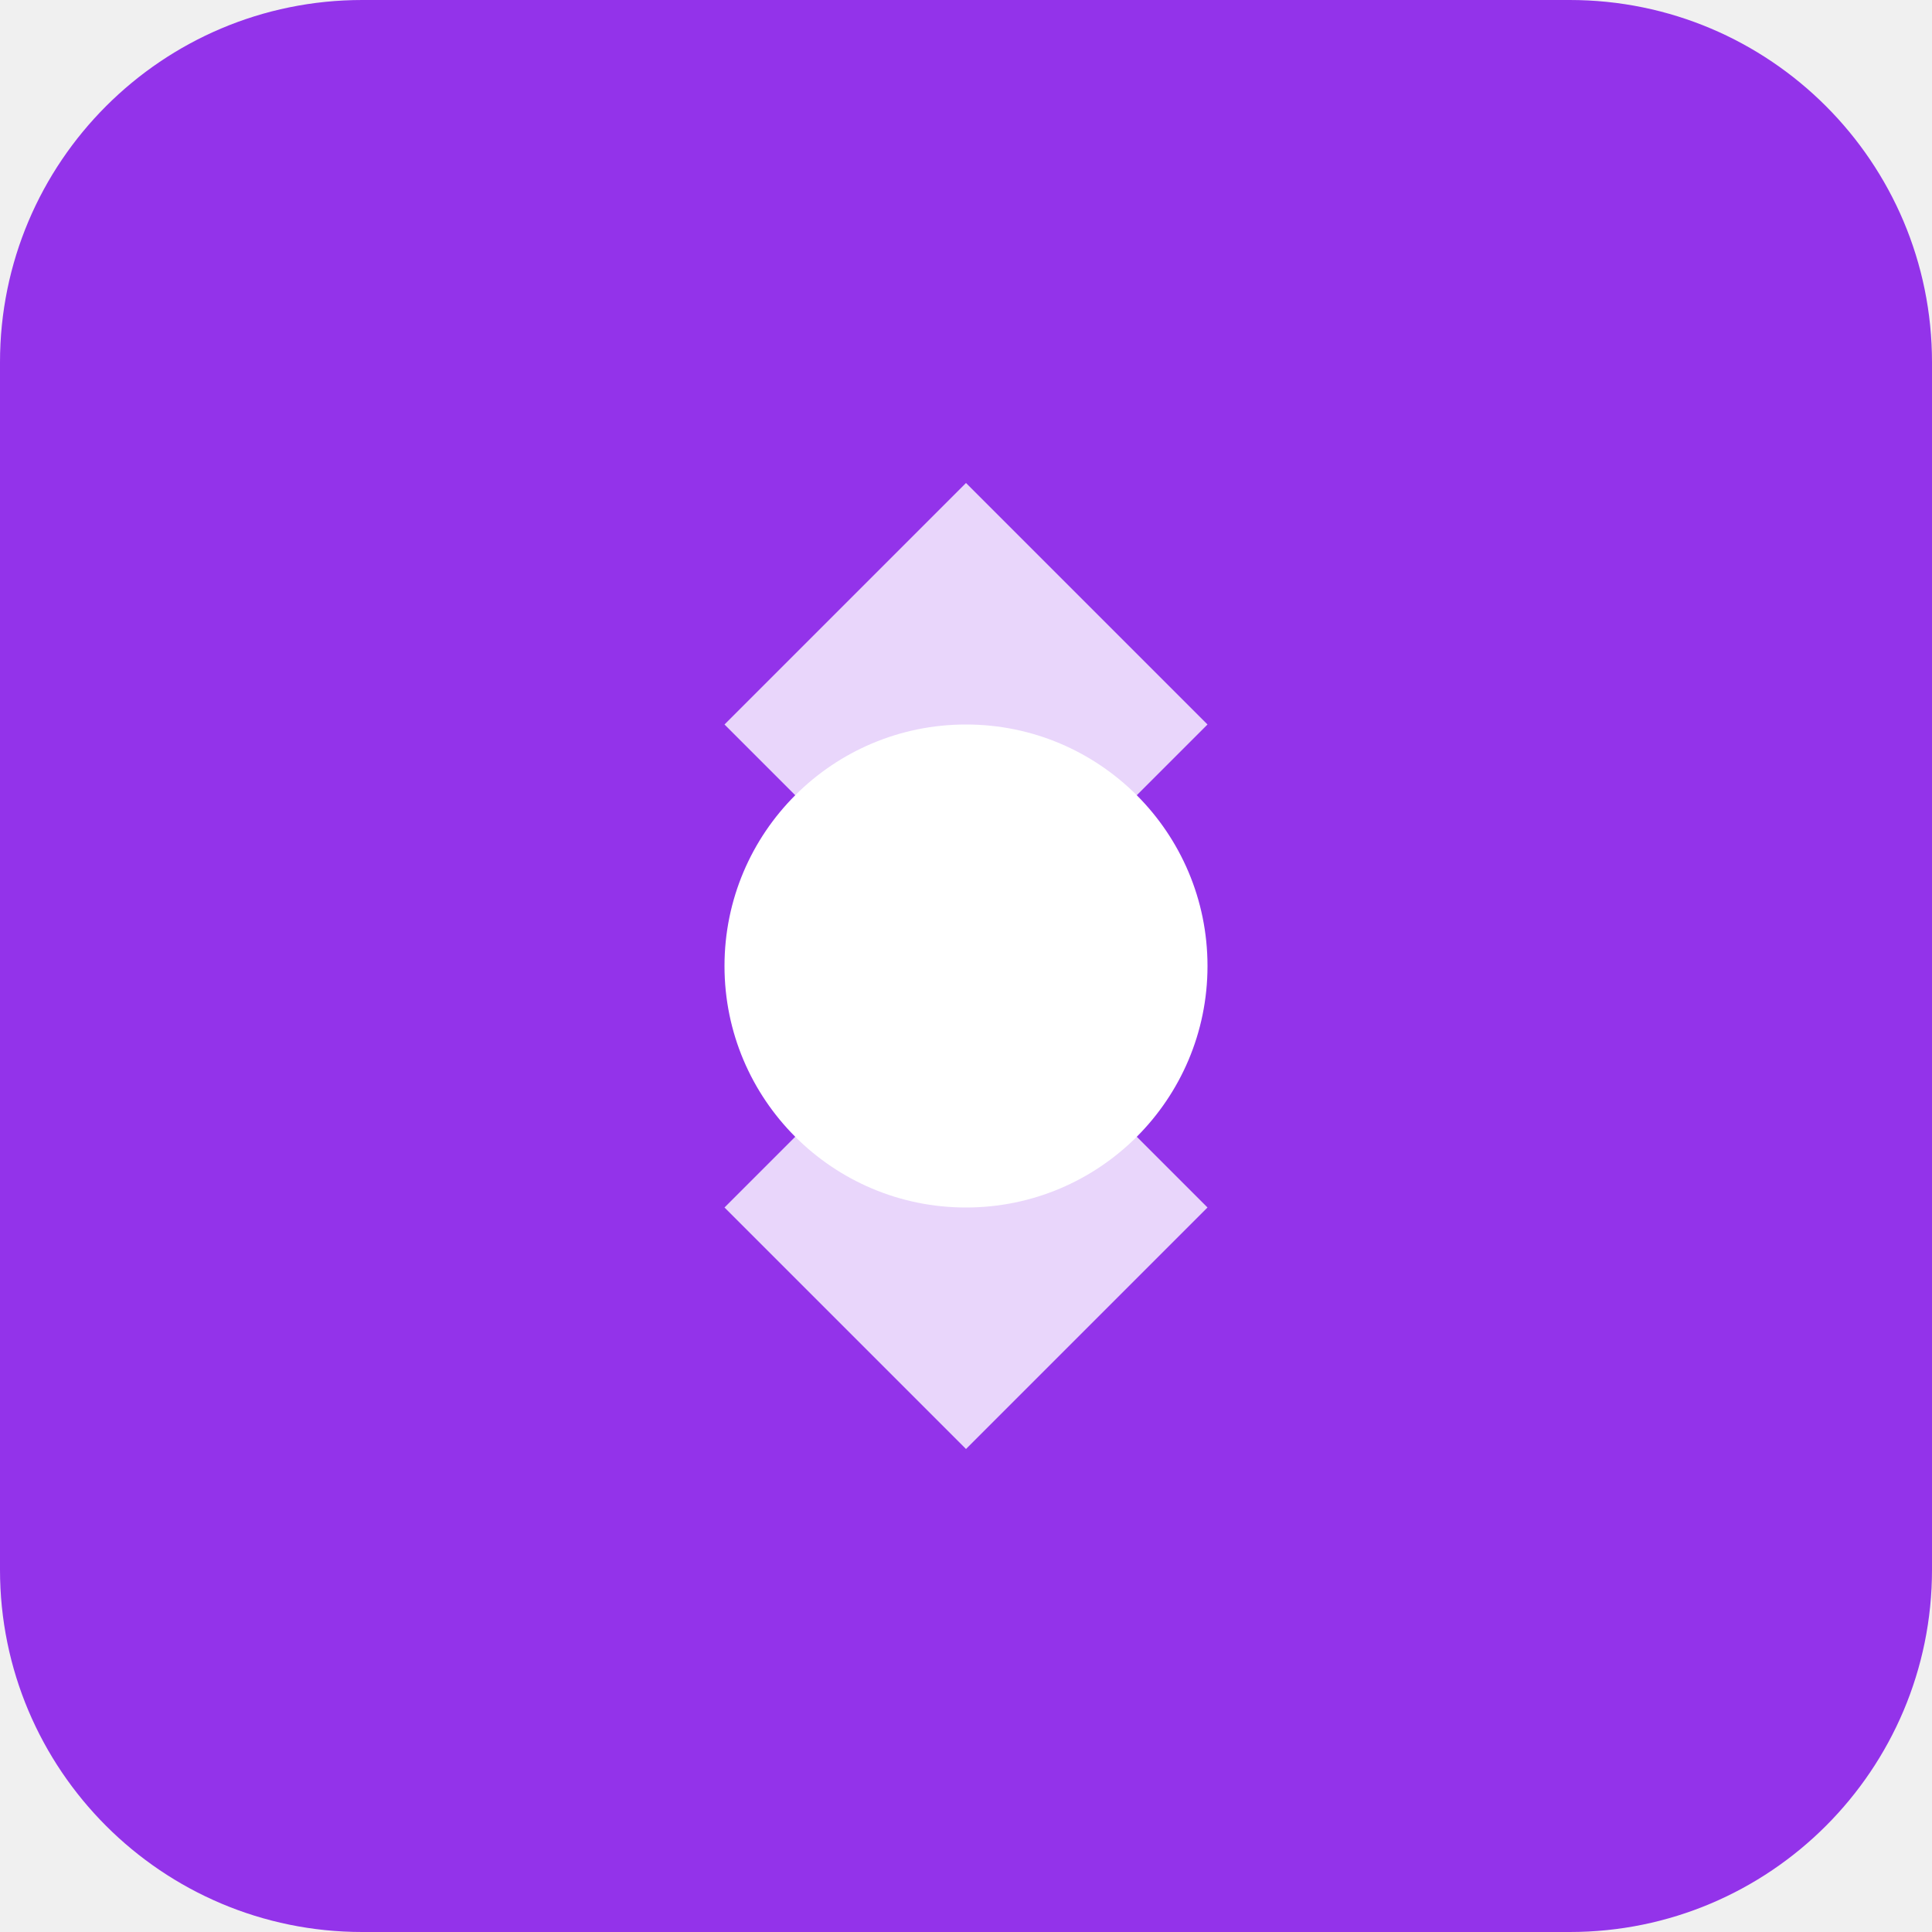
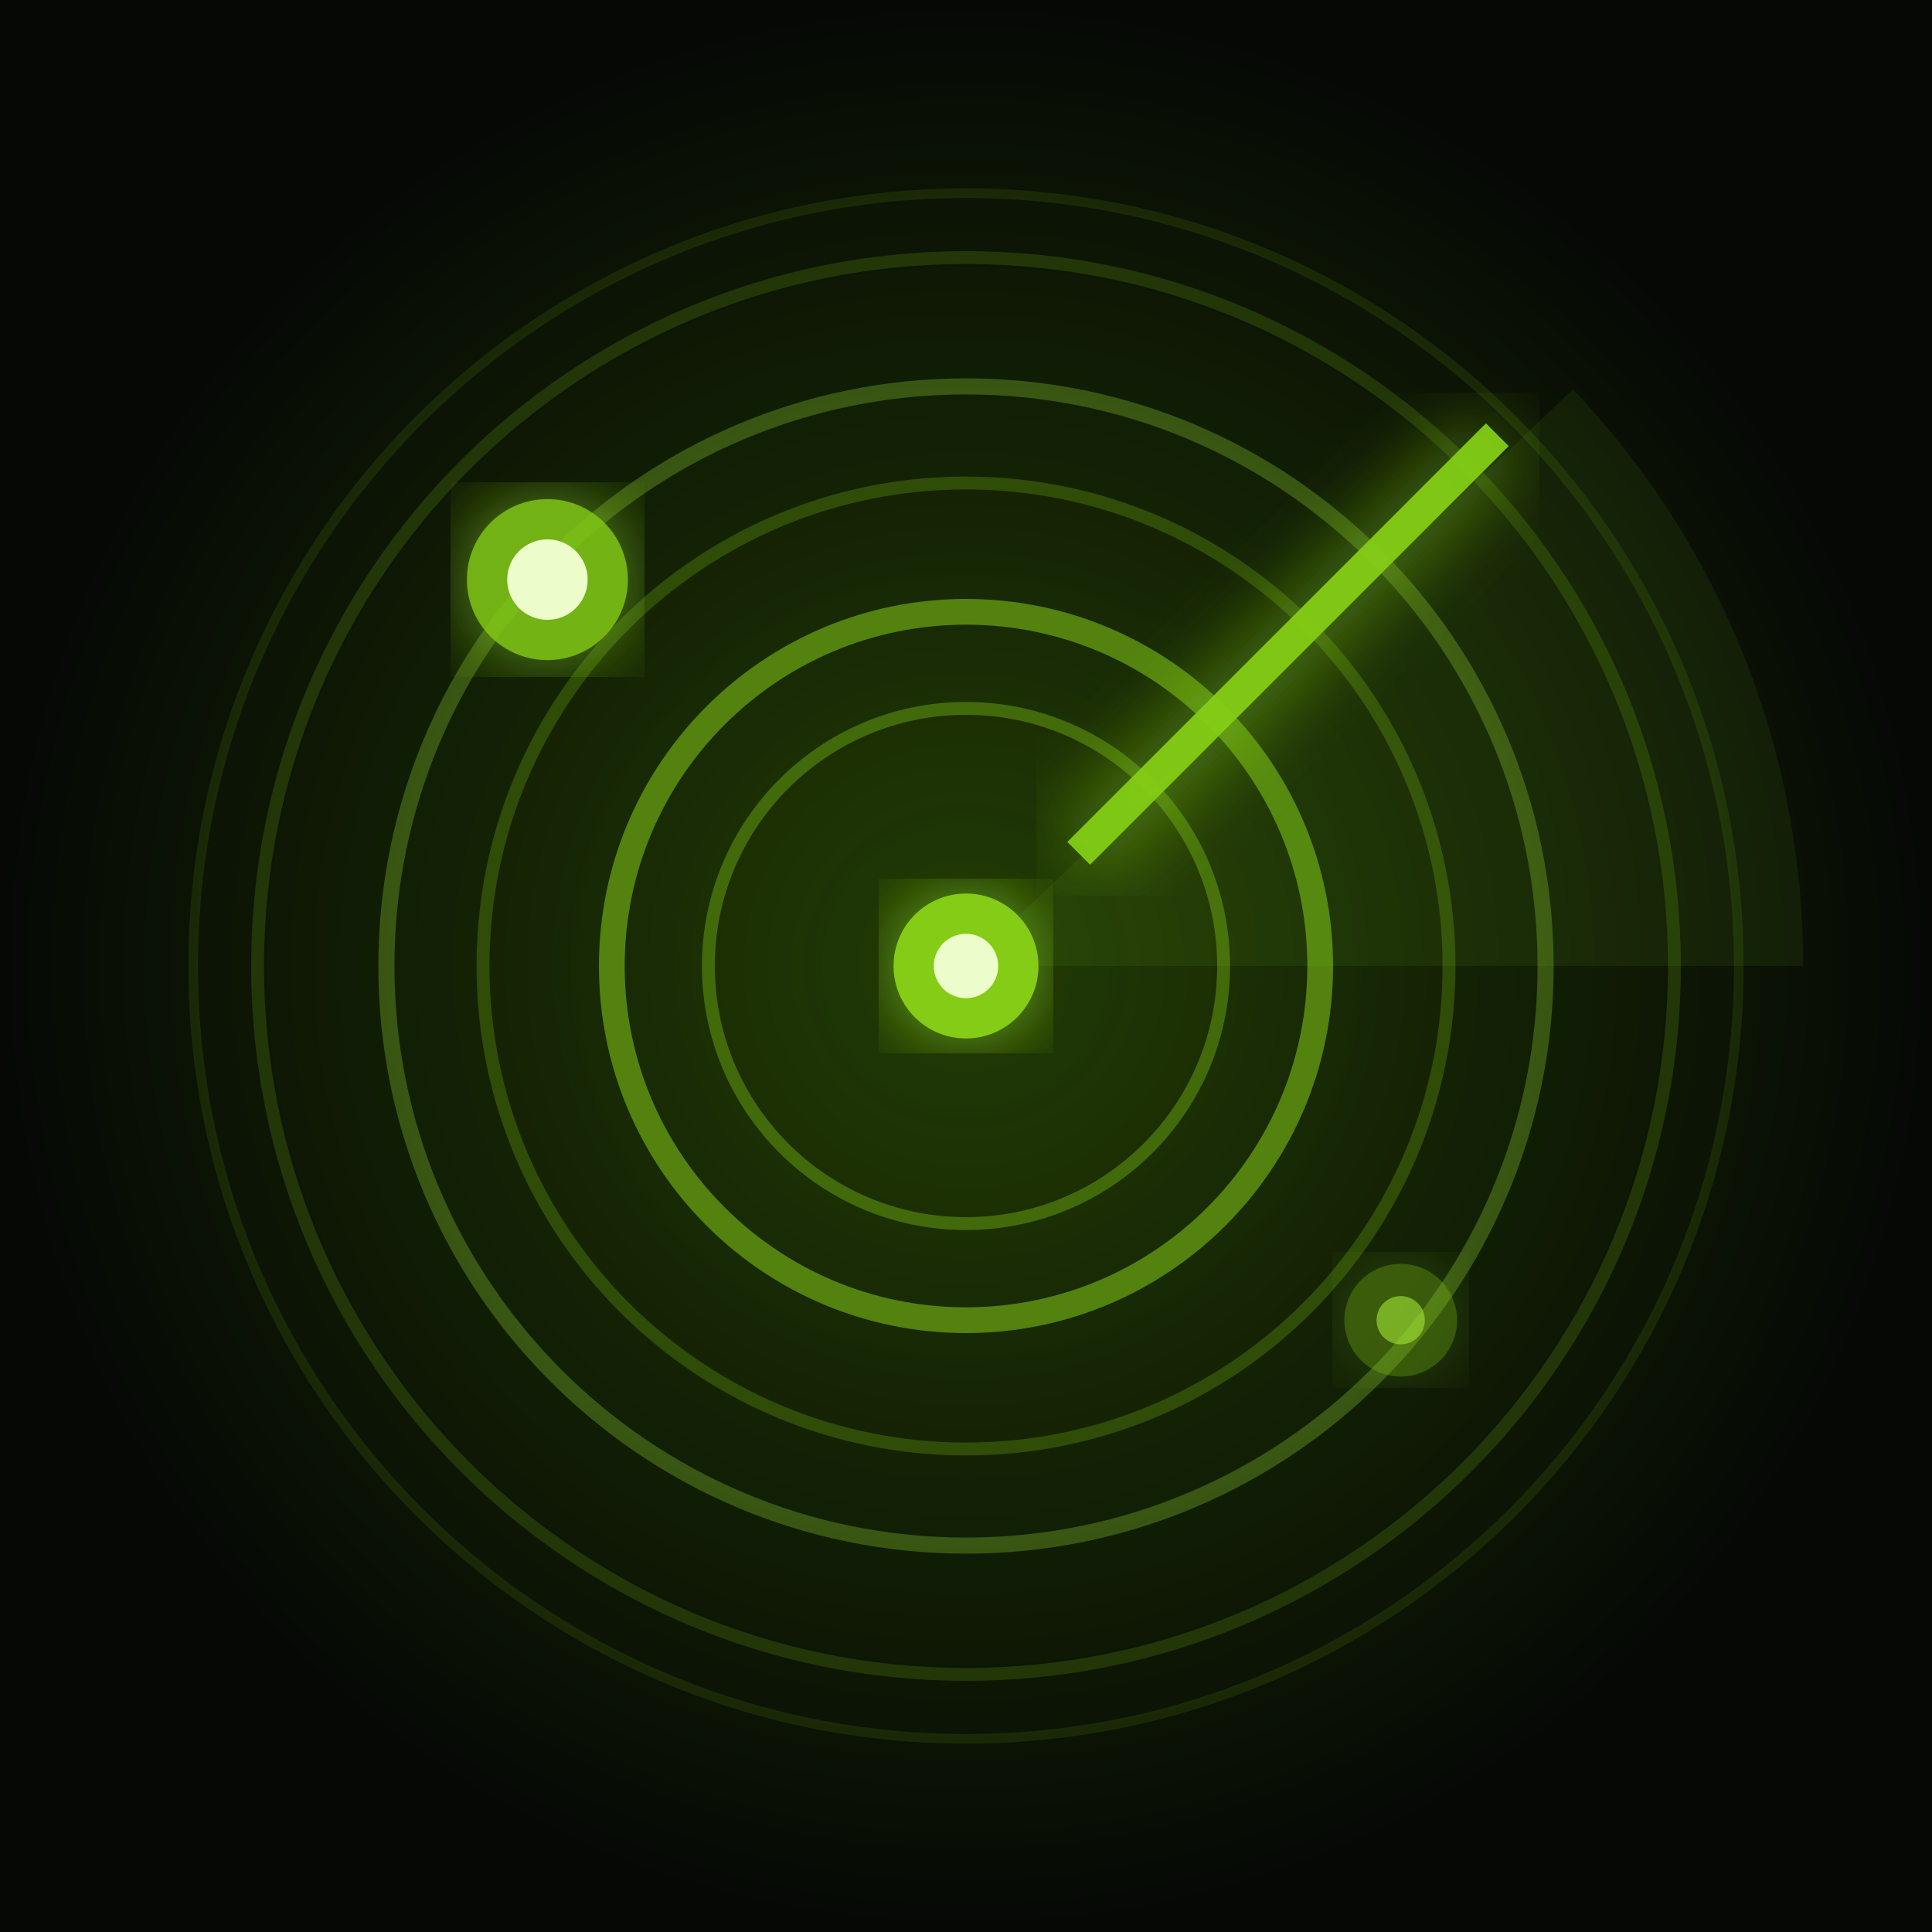
- <svg xmlns="http://www.w3.org/2000/svg" width="512" height="512" viewBox="0 0 512 512" fill="none">
-   <rect width="512" height="512" rx="96" fill="#9333ea" />
-   <circle cx="256" cy="256" r="64" fill="white" />
-   <path d="M256 128L320 192L256 256L192 192L256 128Z" fill="white" opacity="0.8" />
-   <path d="M256 384L320 320L256 256L192 320L256 384Z" fill="white" opacity="0.8" />
+ <svg xmlns="http://www.w3.org/2000/svg" width="512" height="512" viewBox="0 0 120 120">
+   <defs>
+     <radialGradient id="bgC" cx="50%" cy="50%" r="50%">
+       <stop offset="0%" style="stop-color:#0a1800" />
+       <stop offset="100%" style="stop-color:#050805" />
+     </radialGradient>
+     <radialGradient id="glowC" cx="50%" cy="50%" r="50%">
+       <stop offset="0%" style="stop-color:#84cc16;stop-opacity:0.2" />
+       <stop offset="100%" style="stop-color:#84cc16;stop-opacity:0" />
+     </radialGradient>
+     <filter id="glC">
+       <feGaussianBlur stdDeviation="2.5" result="b" />
+       <feMerge>
+         <feMergeNode in="b" />
+         <feMergeNode in="SourceGraphic" />
+       </feMerge>
+     </filter>
+     <filter id="blipF">
+       <feGaussianBlur stdDeviation="3" result="b" />
+       <feMerge>
+         <feMergeNode in="b" />
+         <feMergeNode in="SourceGraphic" />
+       </feMerge>
+     </filter>
+     <clipPath id="clipC">
+       <circle cx="60" cy="60" r="52" />
+     </clipPath>
+   </defs>
+   <rect width="120" height="120" fill="url(#bgC)" />
+   <circle cx="60" cy="60" r="60" fill="url(#glowC)" />
+   <circle cx="60" cy="60" r="44" fill="none" stroke="#84cc16" stroke-width="0.8" stroke-opacity="0.18" />
+   <circle cx="60" cy="60" r="30" fill="none" stroke="#84cc16" stroke-width="0.8" stroke-opacity="0.25" />
+   <circle cx="60" cy="60" r="16" fill="none" stroke="#84cc16" stroke-width="0.8" stroke-opacity="0.38" />
+   <circle cx="60" cy="60" r="22" fill="none" stroke="#84cc16" stroke-width="1.6" stroke-opacity="0.55" />
+   <circle cx="60" cy="60" r="36" fill="none" stroke="#a3e635" stroke-width="1" stroke-opacity="0.28" />
+   <circle cx="60" cy="60" r="48" fill="none" stroke="#84cc16" stroke-width="0.6" stroke-opacity="0.12" />
+   <g clip-path="url(#clipC)">
+     <path d="M60,60 L100,22 A54,54 0 0,1 112,60 Z" fill="#84cc16" opacity="0.08" />
+     <line x1="67" y1="53" x2="93" y2="27" stroke="#84cc16" stroke-width="2" filter="url(#glC)" stroke-opacity="0.95" />
+   </g>
+   <circle cx="34" cy="36" r="5" fill="#84cc16" filter="url(#blipF)" opacity="0.85" />
+   <circle cx="34" cy="36" r="2.5" fill="#ecfccb" />
+   <circle cx="87" cy="82" r="3.5" fill="#84cc16" filter="url(#blipF)" opacity="0.35" />
+   <circle cx="87" cy="82" r="1.5" fill="#a3e635" opacity="0.6" />
+   <circle cx="60" cy="60" r="4.5" fill="#84cc16" filter="url(#blipF)" />
+   <circle cx="60" cy="60" r="2" fill="#ecfccb" />
</svg>
